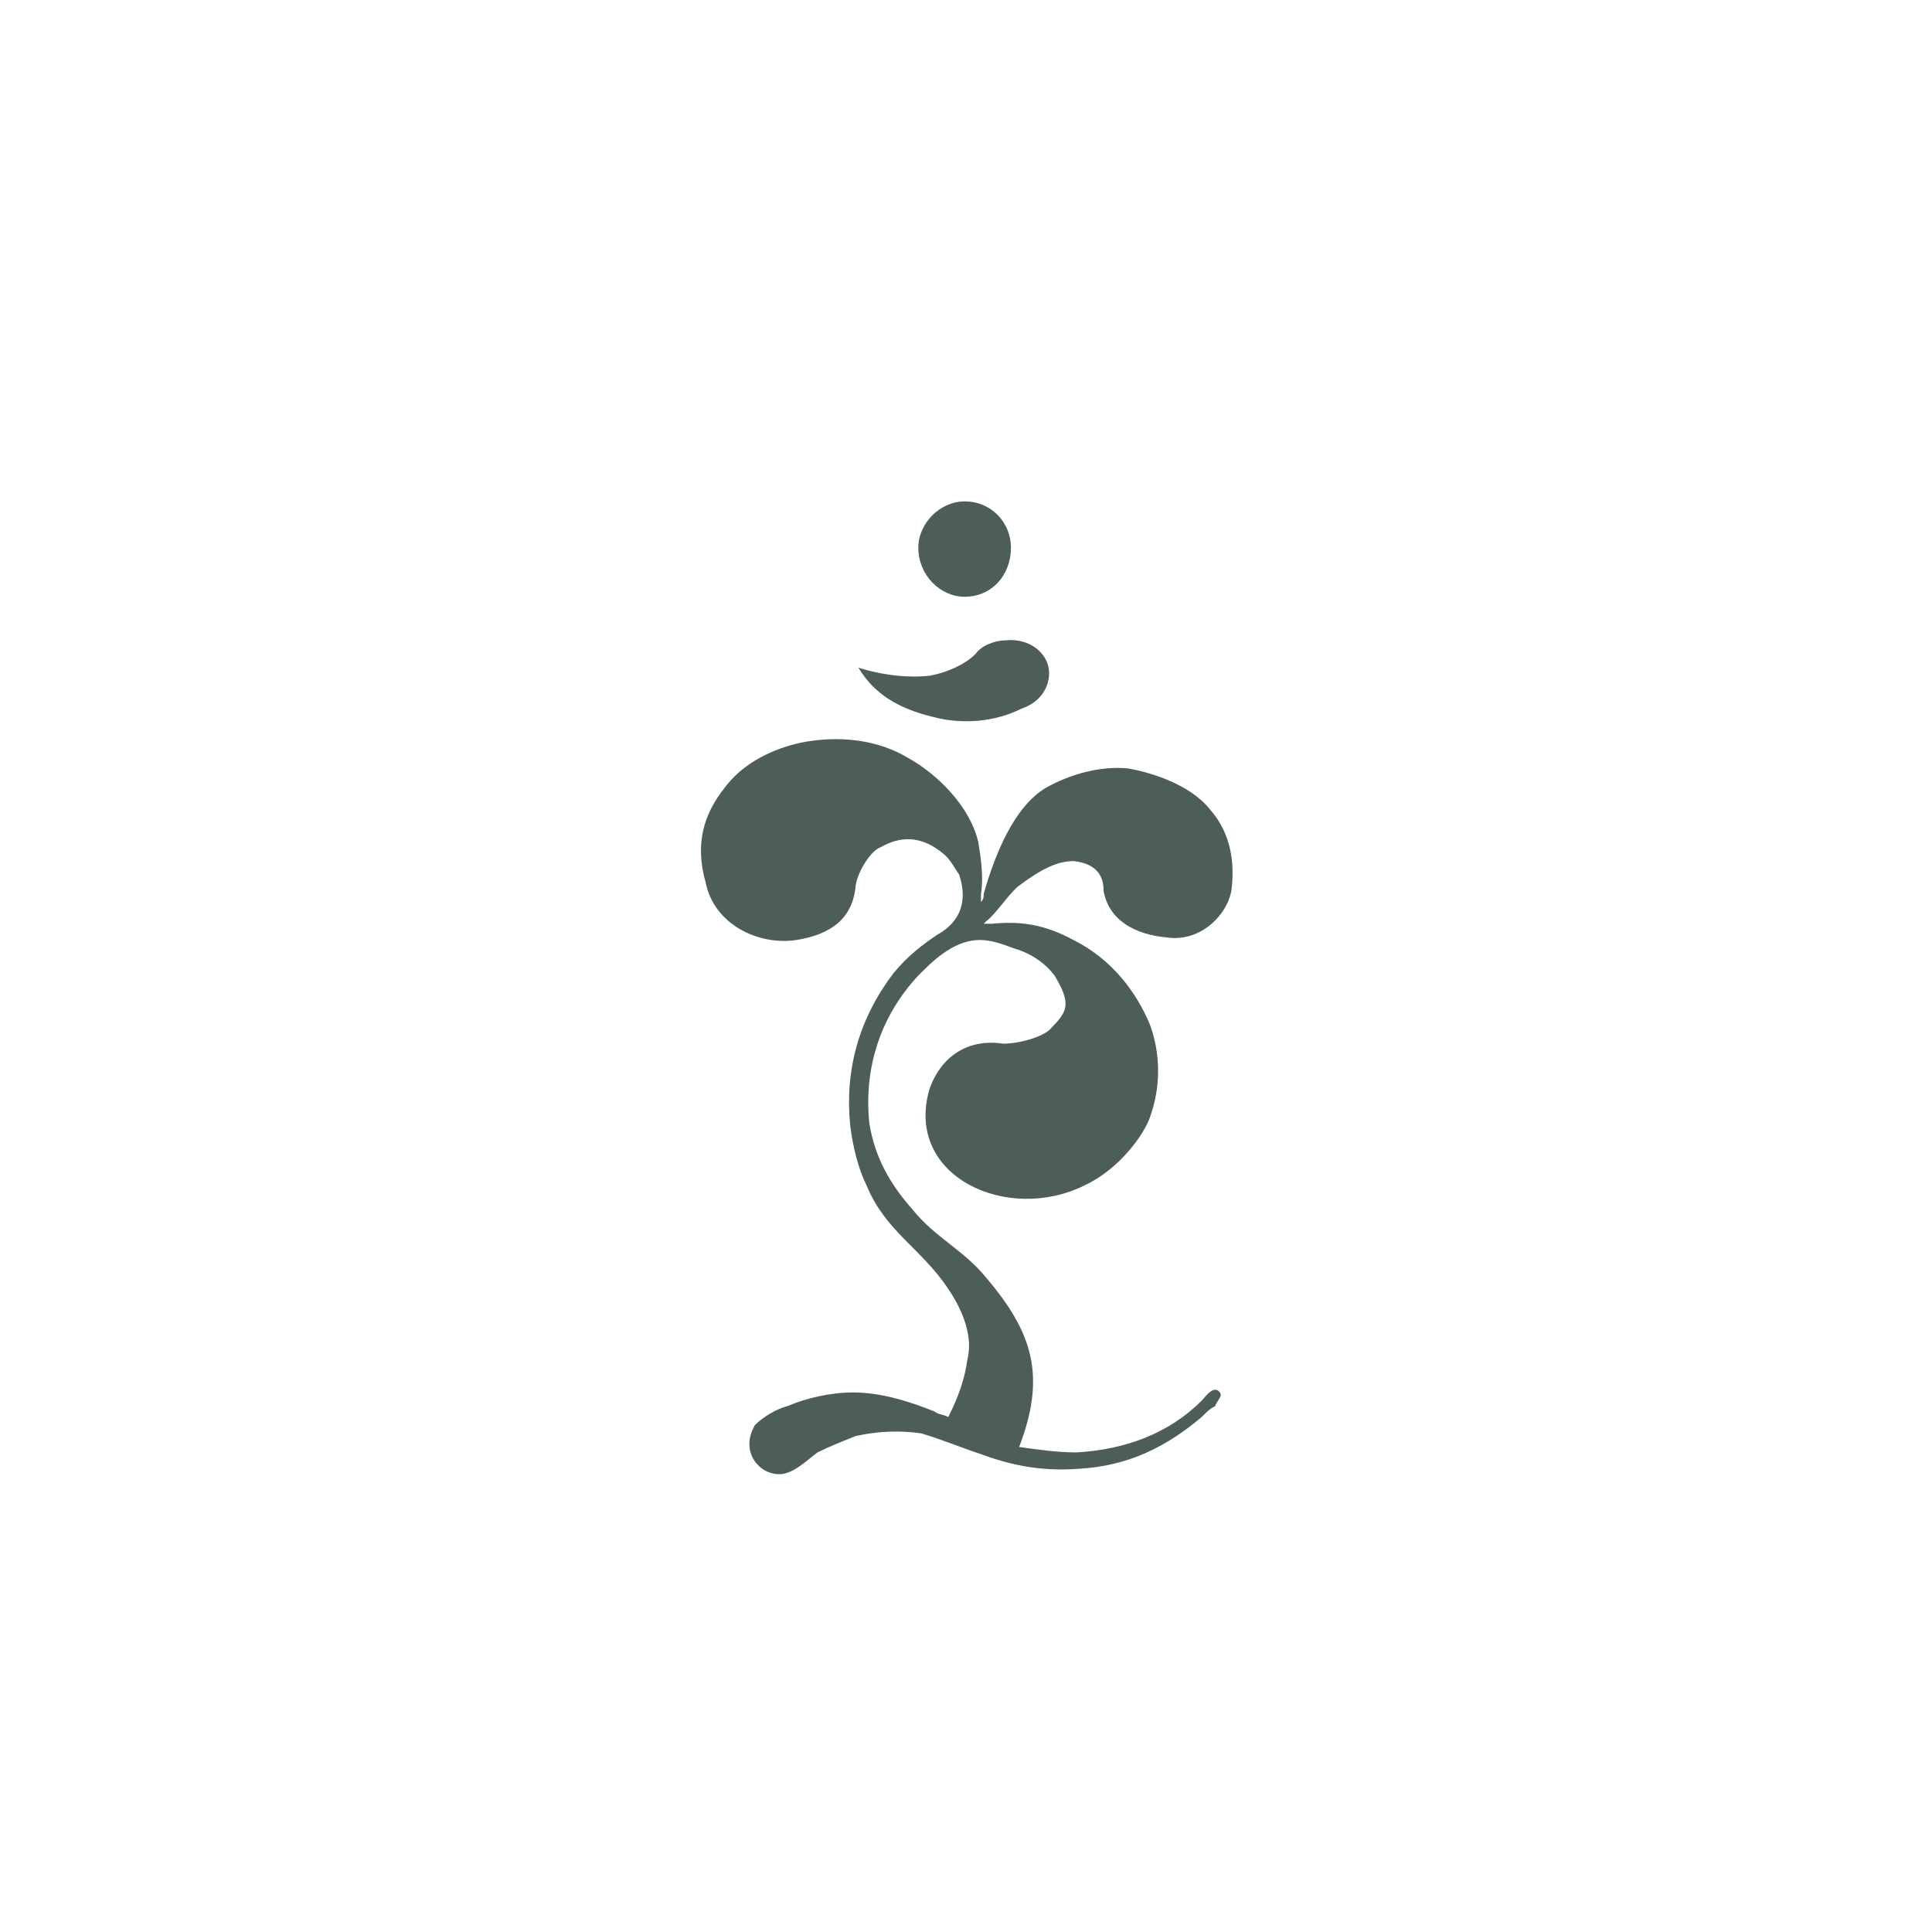
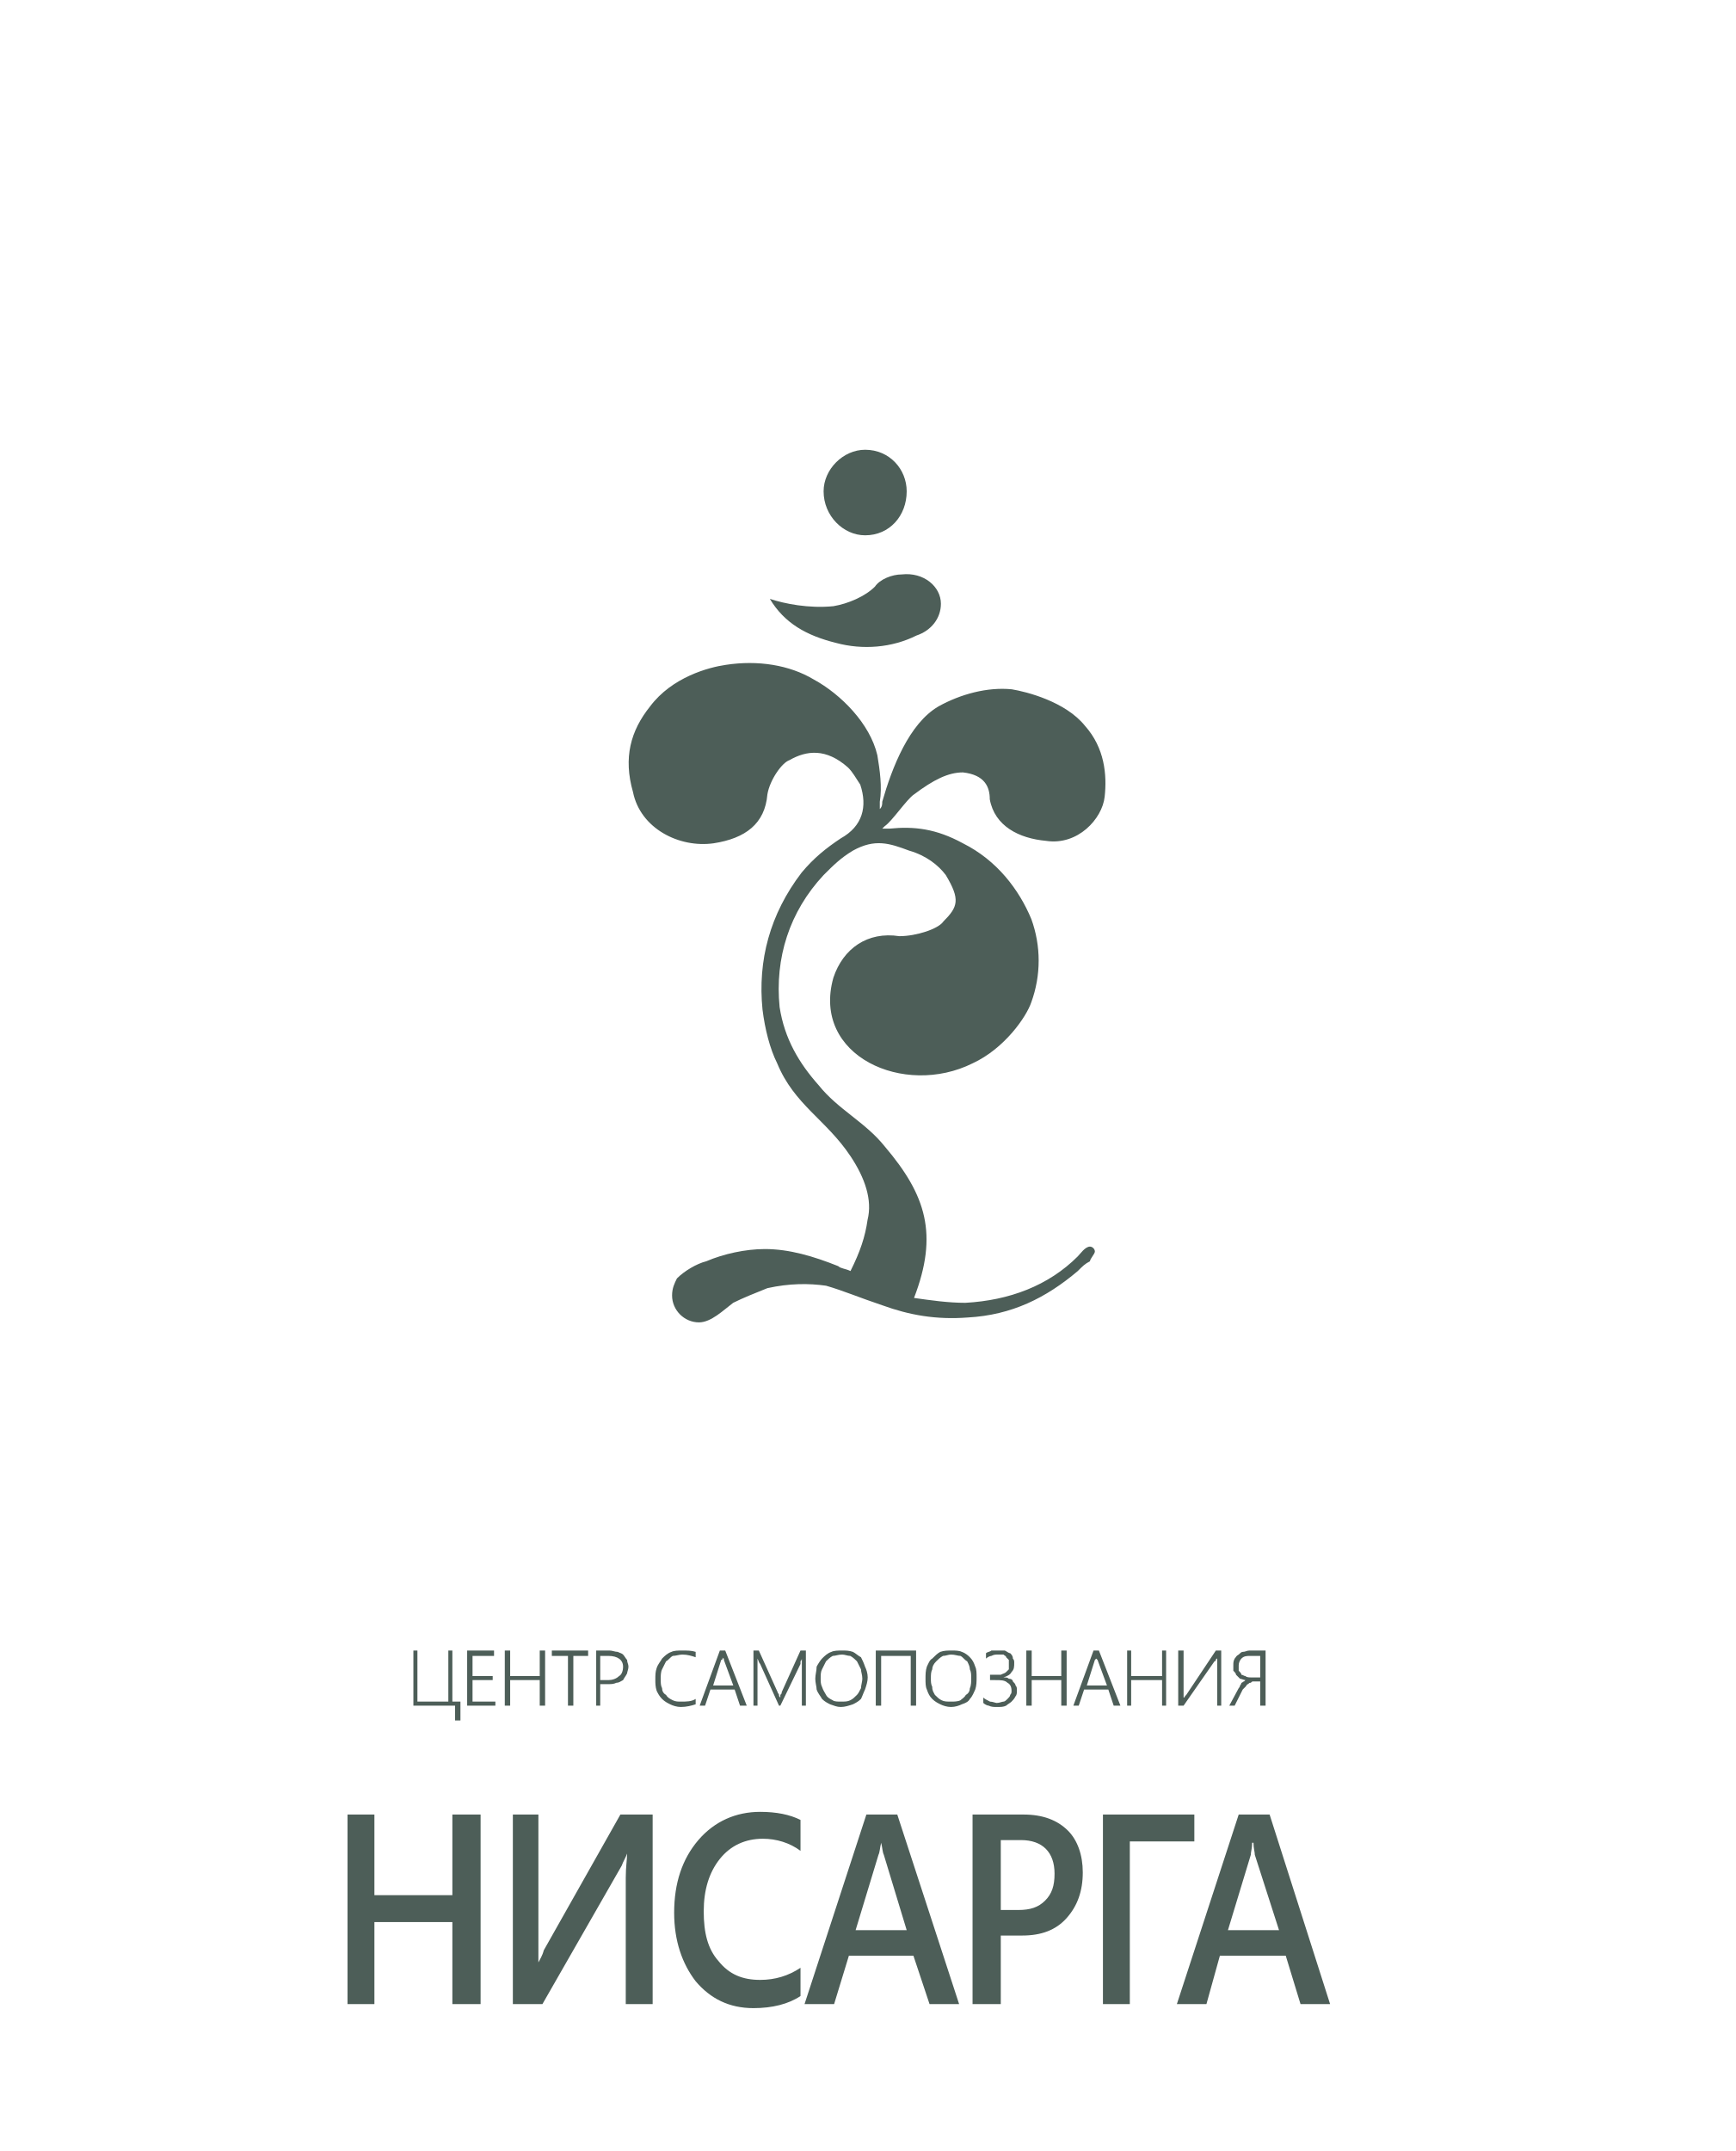
- <svg xmlns="http://www.w3.org/2000/svg" version="1.1" width="709px" height="709px" viewBox="0 0 709 709">
+ <svg xmlns="http://www.w3.org/2000/svg" version="1.1" width="710" height="880" viewBox="0 0 710 880">
  <defs>
    <style type="text/css">
   
    @keyframes str0 {
    	0% {stroke-dashoffset: 710;}
    	15% {stroke-dashoffset: 710;}
		75% {stroke-dashoffset: 0;}
        100% {stroke-dashoffset: 0;}
    }
    @keyframes str1 {
    	0% {stroke-dashoffset: 655;}
    	15% {stroke-dashoffset: 655;}
		75% {stroke-dashoffset: 0;}
        100% {stroke-dashoffset: 0;}
    }
    @keyframes str2 {
    	0% {stroke-dashoffset: 420;}
    	15% {stroke-dashoffset: 420;}
		75% {stroke-dashoffset: 0;}
        100% {stroke-dashoffset: 0;}
    }
    @keyframes str3 {
    	0% {stroke-dashoffset: 265;}
    	15% {stroke-dashoffset: 265;}
		75% {stroke-dashoffset: 0;}
        100% {stroke-dashoffset: 0;}
    }
    @keyframes str4 {
    	0% {stroke-dashoffset: 1310;}
    	15% {stroke-dashoffset: 1310;}
		75% {stroke-dashoffset: 0;}
        100% {stroke-dashoffset: 0;}
    }
    @keyframes str5{
    	0% {stroke-dashoffset: 1400;}
    	15% {stroke-dashoffset: 1400;}
		75% {stroke-dashoffset: 0;}
        100% {stroke-dashoffset: 0;}
    }
    @keyframes str6 {
    	0% {stroke-dashoffset: 655;}
    	15% {stroke-dashoffset: 655;}
		85% {stroke-dashoffset: 0;}
        100% {stroke-dashoffset: 0;}
    }
    .fil00 {animation: str0 8s 1s linear alternate infinite; stroke-dasharray: 710; stroke-dashoffset: 710;}
    .fil01 {animation: str1 8s 0s linear alternate infinite; stroke-dasharray: 655; stroke-dashoffset: 655;}
    .fil02 {animation: str2 8s 1s linear alternate infinite; stroke-dasharray: 420; stroke-dashoffset: 420;}
    .fil03 {animation: str3 8s 1s linear alternate infinite; stroke-dasharray: 265; stroke-dashoffset: 265;}
    .fil04 {animation: str4 8s 1s linear alternate infinite; stroke-dasharray: 1310; stroke-dashoffset: 1310;}
    .fil05 {animation: str5 8s 1s linear alternate infinite; stroke-dasharray: 1400; stroke-dashoffset: 1400;}
    .fil06 {animation: str6 8s 2s linear alternate infinite; stroke-dasharray: 655; stroke-dashoffset: 655;}
    .fil1 {fill:none;stroke:#4D5E58;}
    .fil2 {fill:#4D5E58}
   
  </style>
  </defs>
  <g>
    <line class="fil1 fil00" x1="644" y1="341" x2="60" y2="341" />
    <line class="fil1 fil00" x1="353" y1="51" x2="353" y2="634" />
    <line class="fil1 fil00" x1="588" y1="105" x2="116" y2="578" />
    <line class="fil1 fil00" x1="119" y1="109" x2="591" y2="576" />
    <circle class="fil1 fil01" cx="279" cy="270" r="104" />
    <circle class="fil1 fil01" cx="427" cy="270" r="104" />
    <circle class="fil1 fil01" cx="353" cy="444" r="104" />
    <circle class="fil1 fil02" cx="353" cy="200" r="66" />
    <circle class="fil1 fil03" cx="353" cy="176" r="42" />
    <circle class="fil1 fil04" cx="353" cy="341" r="208" />
    <polygon class="fil1 fil05" points="353,115 433,148 513,181 546,261 579,341 546,421 513,501 433,534 353,567 273,534 193,501 160,421 127,341 160,261 193,181 273,148 " />
    <circle class="fil1 fil06" cx="353" cy="341" r="104" />
  </g>
  <g>
    <path class="fil2" d="M414 282c-10,-1 -21,2 -30,7 -12,7 -19,25 -23,39 0,1 0,2 -1,3 0,-2 0,-2 0,-3 1,-6 0,-13 -1,-19 -3,-13 -15,-25 -26,-31 -10,-6 -23,-8 -36,-6 -7,1 -22,5 -31,17 -8,10 -11,21 -7,35 3,15 19,23 33,21 13,-2 21,-8 22,-20 1,-6 6,-13 9,-14 7,-4 15,-5 24,3 2,2 3,4 5,7 3,9 1,17 -8,22 -6,4 -11,8 -16,14 -13,17 -18,36 -16,56 1,8 3,16 6,22 7,17 20,23 30,38 6,9 9,18 7,26 -1,7 -3,13 -7,21 -2,-1 -4,-1 -5,-2 -10,-4 -20,-7 -30,-7 -8,0 -17,2 -24,5 -4,1 -9,4 -12,7 -1,2 -2,4 -2,7 0,6 5,11 11,11 5,0 10,-5 14,-8 4,-2 9,-4 14,-6 9,-2 17,-2 24,-1 7,2 14,5 23,8 11,4 22,6 35,5 18,-1 32,-8 45,-19 2,-2 3,-3 5,-4 0,-1 2,-3 2,-4 0,-1 -1,-2 -2,-2 -2,0 -4,3 -5,4 -12,12 -28,18 -46,19 -7,0 -14,-1 -21,-2 10,-26 5,-42 -12,-62 -8,-10 -19,-15 -27,-25 -8,-9 -14,-19 -16,-32 -2,-20 4,-39 18,-54 4,-4 7,-7 12,-10 9,-5 15,-3 23,0 7,2 12,6 15,10 6,10 5,13 -1,19 -2,3 -11,6 -18,6 -13,-2 -23,5 -27,17 -9,32 29,49 57,35 13,-6 22,-19 24,-25 4,-11 4,-23 0,-34 -5,-12 -14,-24 -28,-31 -11,-6 -20,-7 -30,-6 -1,0 -2,0 -3,0 0,0 1,-1 1,-1 3,-2 9,-11 12,-13 8,-6 14,-9 20,-9 9,1 11,6 11,11 2,11 12,16 23,17 13,2 23,-9 24,-18 1,-9 0,-20 -8,-29 -8,-10 -24,-14 -30,-15z" />
    <path class="fil2" d="M369 235c9,-1 16,5 16,12 0,6 -4,11 -10,13 -10,5 -22,6 -33,3 -12,-3 -21,-8 -27,-18 6,2 16,4 26,3 6,-1 13,-4 17,-8 2,-3 7,-5 11,-5z" />
    <path class="fil2" d="M354 184c10,0 17,8 17,17 0,10 -7,18 -17,18 -9,0 -17,-8 -17,-18 0,-9 8,-17 17,-17z" />
  </g>
+   <g transform="matrix(0.55,0,0,.55,30 260)">
+     <path class="fil2" d="m 284,807 0,-11 -31,0 0,-41 3,0 0,38 23,0 0,-38 3,0 0,38 6,0 0,14 -4,0 z m 9,-11 0,-41 20,0 0,4 -16,0 0,15 15,0 0,3 -15,0 0,16 17,0 0,3 -21,0 z m 54,0 0,-19 -22,0 0,19 -4,0 0,-41 4,0 0,19 22,0 0,-19 4,0 0,41 -4,0 z m 25,-37 0,37 -4,0 0,-37 -12,0 0,-4 27,0 0,4 -11,0 z m 20,21 0,16 -3,0 0,-41 10,0 c 2,0 4,1 6,1 2,1 3,1 4,2 1,1 2,3 3,4 0,2 1,3 1,5 0,2 -1,4 -1,5 -1,2 -2,3 -3,5 -2,1 -3,2 -5,2 -2,1 -4,1 -6,1 l -6,0 z m 0,-21 0,18 6,0 c 3,0 6,-1 8,-3 2,-1 3,-4 3,-7 0,-5 -4,-8 -11,-8 l -6,0 z m 71,36 c -3,1 -7,2 -11,2 -3,0 -6,-1 -8,-2 -2,-1 -4,-2 -6,-4 -2,-2 -3,-4 -4,-6 -1,-3 -1,-6 -1,-8 0,-4 0,-6 1,-9 1,-3 3,-5 4,-7 2,-2 4,-4 7,-5 2,-1 5,-1 8,-1 4,0 7,0 10,1 l 0,4 c -3,-1 -6,-2 -10,-2 -2,0 -5,1 -7,1 -2,1 -3,3 -5,4 -1,2 -2,4 -3,6 -1,2 -1,5 -1,7 0,3 0,5 1,7 0,2 1,4 3,5 1,2 3,3 5,4 2,1 4,1 6,1 4,0 8,0 11,-2 l 0,4 z m 33,1 -4,-12 -18,0 -4,12 -4,0 15,-41 4,0 16,41 -5,0 z m -12,-34 c 0,0 0,0 0,-1 -1,0 -1,-1 -1,-1 l 0,0 c 0,0 0,1 0,1 0,1 -1,1 -1,1 l -6,19 15,0 -7,-19 z m 58,34 0,-28 c 0,-1 0,-4 0,-7 l 0,0 c 0,1 -1,2 -1,2 0,1 0,1 0,2 l -15,31 -1,0 -14,-31 c -1,-1 -1,-2 -2,-4 l 0,0 c 0,1 0,2 0,3 0,1 0,2 0,4 l 0,28 -3,0 0,-41 4,0 14,31 c 0,1 1,1 1,2 0,1 0,1 1,2 l 0,0 c 0,-1 0,-1 0,-2 1,-1 1,-1 1,-2 l 14,-31 4,0 0,41 -3,0 z m 29,1 c -3,0 -5,-1 -8,-2 -2,-1 -4,-2 -6,-4 -1,-2 -3,-4 -4,-7 0,-2 -1,-5 -1,-8 0,-3 1,-6 1,-9 1,-2 3,-5 4,-6 2,-2 4,-4 7,-5 2,-1 5,-1 8,-1 3,0 5,0 8,1 2,1 4,3 6,4 1,2 2,4 3,7 1,2 2,5 2,8 0,3 -1,6 -2,9 -1,2 -2,5 -3,7 -2,2 -4,3 -6,4 -3,1 -6,2 -9,2 z m 1,-39 c -3,0 -5,1 -7,1 -2,1 -4,3 -5,4 -1,2 -2,4 -3,6 -1,2 -1,4 -1,7 0,2 0,4 1,6 1,3 2,4 3,6 1,2 3,3 5,4 1,1 4,1 6,1 3,0 5,0 7,-1 2,-1 3,-2 5,-4 1,-1 2,-3 3,-5 0,-2 1,-5 1,-7 0,-3 -1,-5 -1,-7 -1,-2 -2,-4 -3,-6 -1,-1 -3,-3 -5,-4 -2,0 -4,-1 -6,-1 z m 51,38 0,-37 -22,0 0,37 -4,0 0,-41 30,0 0,41 -4,0 z m 30,1 c -3,0 -6,-1 -8,-2 -2,-1 -4,-2 -6,-4 -2,-2 -3,-4 -4,-7 -1,-2 -1,-5 -1,-8 0,-3 0,-6 1,-9 1,-2 2,-5 4,-6 2,-2 4,-4 6,-5 3,-1 5,-1 9,-1 2,0 5,0 7,1 3,1 5,3 6,4 2,2 3,4 4,7 1,2 1,5 1,8 0,3 0,6 -1,9 -1,2 -2,5 -4,7 -1,2 -3,3 -6,4 -2,1 -5,2 -8,2 z m 0,-39 c -2,0 -4,1 -6,1 -2,1 -4,3 -5,4 -2,2 -3,4 -3,6 -1,2 -1,4 -1,7 0,2 0,4 1,6 0,3 1,4 2,6 2,2 3,3 5,4 2,1 4,1 7,1 2,0 5,0 7,-1 1,-1 3,-2 4,-4 2,-1 3,-3 3,-5 1,-2 1,-5 1,-7 0,-3 0,-5 -1,-7 0,-2 -1,-4 -2,-6 -2,-1 -3,-3 -5,-4 -2,0 -4,-1 -7,-1 z m 49,27 c 0,1 0,3 -1,4 -1,2 -2,3 -3,4 -1,1 -3,2 -4,3 -2,1 -4,1 -7,1 -2,0 -4,0 -6,-1 -1,0 -3,-1 -4,-2 l 0,-4 c 1,1 3,2 5,3 2,0 4,1 5,1 2,0 4,-1 5,-1 1,0 2,-1 3,-2 1,-1 2,-2 2,-3 1,-1 1,-2 1,-3 0,-3 -1,-5 -3,-6 -2,-2 -5,-2 -9,-2 l -4,0 0,-4 4,0 c 1,0 3,0 4,0 2,-1 3,-1 4,-2 0,0 1,-1 2,-2 0,-1 0,-3 0,-4 0,-1 0,-2 0,-3 -1,-1 -1,-1 -2,-2 0,-1 -1,-1 -2,-2 -1,0 -2,0 -4,0 -2,0 -3,0 -5,1 -1,0 -3,1 -4,2 l 0,-4 c 1,-1 3,-1 4,-2 2,0 4,0 6,0 1,0 3,0 4,0 2,1 3,2 4,2 1,1 2,2 2,4 1,1 1,2 1,3 0,3 0,5 -2,7 -1,2 -3,3 -6,4 l 0,0 c 2,0 3,0 4,1 2,0 3,1 3,2 1,1 2,2 2,3 1,1 1,2 1,4 z m 33,11 0,-19 -22,0 0,19 -4,0 0,-41 4,0 0,19 22,0 0,-19 4,0 0,41 -4,0 z m 39,0 -4,-12 -18,0 -4,12 -4,0 15,-41 4,0 16,41 -5,0 z m -12,-34 c 0,0 0,0 -1,-1 0,0 0,-1 0,-1 l 0,0 c 0,0 0,1 0,1 -1,1 -1,1 -1,1 l -6,19 15,0 -7,-19 z m 48,34 0,-19 -23,0 0,19 -3,0 0,-41 3,0 0,19 23,0 0,-19 3,0 0,41 -3,0 z m 41,0 0,-31 c 0,-1 0,-1 0,-2 0,-1 0,-2 0,-2 l 0,0 c -1,0 -1,1 -1,1 0,1 -1,1 -1,1 l -23,33 -4,0 0,-41 4,0 0,31 c 0,1 0,2 0,2 0,1 0,2 0,2 l 0,0 c 0,0 1,0 1,-1 0,0 1,-1 1,-1 l 22,-33 4,0 0,41 -3,0 z m 9,0 7,-13 c 0,0 1,-1 1,-2 0,0 1,-1 1,-2 1,0 1,-1 2,-1 0,0 1,-1 1,-1 l 0,0 c -1,0 -3,-1 -4,-1 -1,-1 -2,-2 -3,-3 0,-1 -1,-2 -2,-3 0,-1 0,-2 0,-4 0,-2 0,-3 1,-5 1,-1 1,-2 3,-3 1,-1 2,-2 3,-2 2,0 3,-1 5,-1 l 12,0 0,41 -4,0 0,-18 -5,0 c -1,0 -1,0 -2,1 -1,0 -1,0 -2,1 -1,0 -1,1 -2,2 0,0 -1,1 -2,2 l -6,12 -4,0 z m 16,-37 c -3,0 -5,0 -7,2 -1,1 -2,3 -2,5 0,2 0,3 0,4 1,1 2,2 2,3 1,0 2,1 3,1 1,1 3,1 4,1 l 7,0 0,-16 -7,0 z" />
+     <path class="fil2" d="m 303,1018 -21,0 0,-61 -58,0 0,61 -20,0 0,-141 20,0 0,60 58,0 0,-60 21,0 0,141 z m 128,0 -20,0 0,-94 c 0,-8 1,-14 1,-18 l 0,0 c -1,3 -3,6 -4,9 l -59,103 -22,0 0,-141 19,0 0,90 c 0,10 0,17 0,20 l 0,0 c 1,-2 3,-5 4,-9 l 57,-101 24,0 0,141 z m 110,-6 c -9,6 -21,9 -35,9 -18,0 -32,-7 -43,-20 -10,-13 -16,-30 -16,-51 0,-22 6,-40 18,-54 12,-14 28,-21 46,-21 12,0 22,2 30,6 l 0,23 c -8,-6 -18,-9 -28,-9 -13,0 -24,5 -32,15 -8,10 -12,23 -12,39 0,16 3,28 11,37 8,10 18,14 31,14 11,0 21,-3 30,-9 l 0,21 z m 118,6 -22,0 -12,-36 -48,0 -11,36 -22,0 46,-141 23,0 46,141 z m -39,-55 -17,-56 c -1,-2 -1,-5 -2,-9 l 0,0 c -1,4 -1,7 -2,9 l -17,56 38,0 z m 70,4 0,51 -21,0 0,-141 38,0 c 14,0 25,4 33,12 7,7 11,18 11,31 0,14 -4,25 -12,34 -8,9 -19,13 -33,13 l -16,0 z m 0,-71 0,52 13,0 c 9,0 15,-2 20,-7 5,-5 7,-11 7,-20 0,-16 -9,-25 -25,-25 l -15,0 z m 144,1 -48,0 0,121 -20,0 0,-141 68,0 0,20 z m 101,121 -22,0 -11,-36 -49,0 -10,36 -22,0 46,-141 23,0 45,141 z m -38,-55 -18,-56 c 0,-2 -1,-5 -1,-9 l -1,0 c 0,4 -1,7 -1,9 l -17,56 38,0 z" />
+   </g>
</svg>
